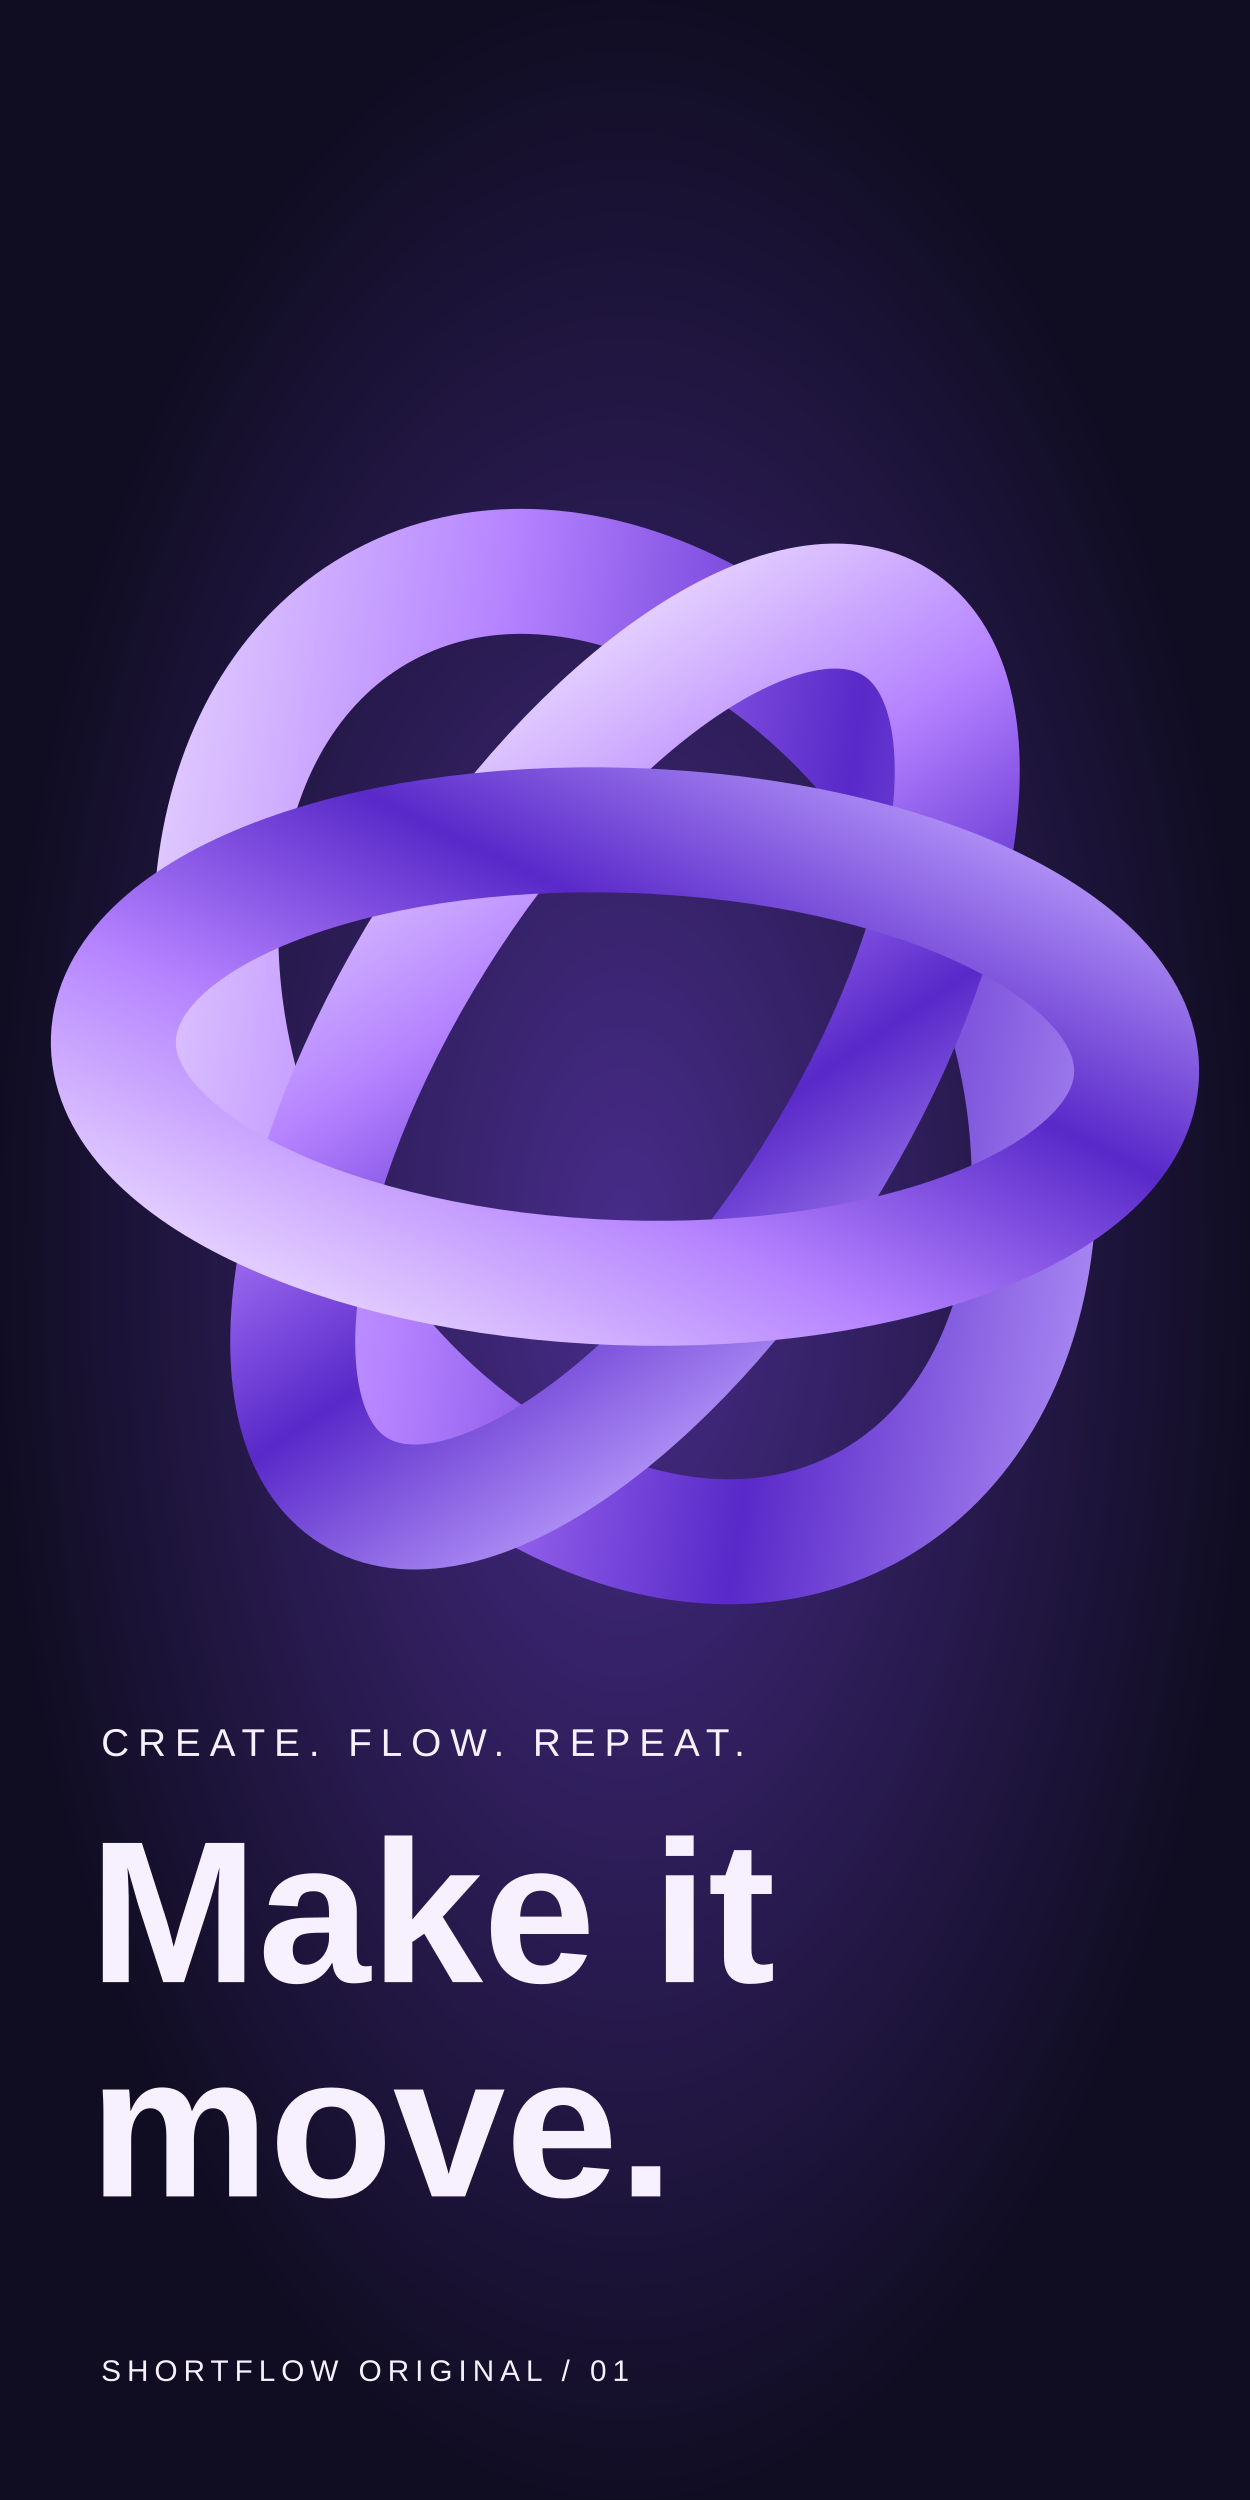
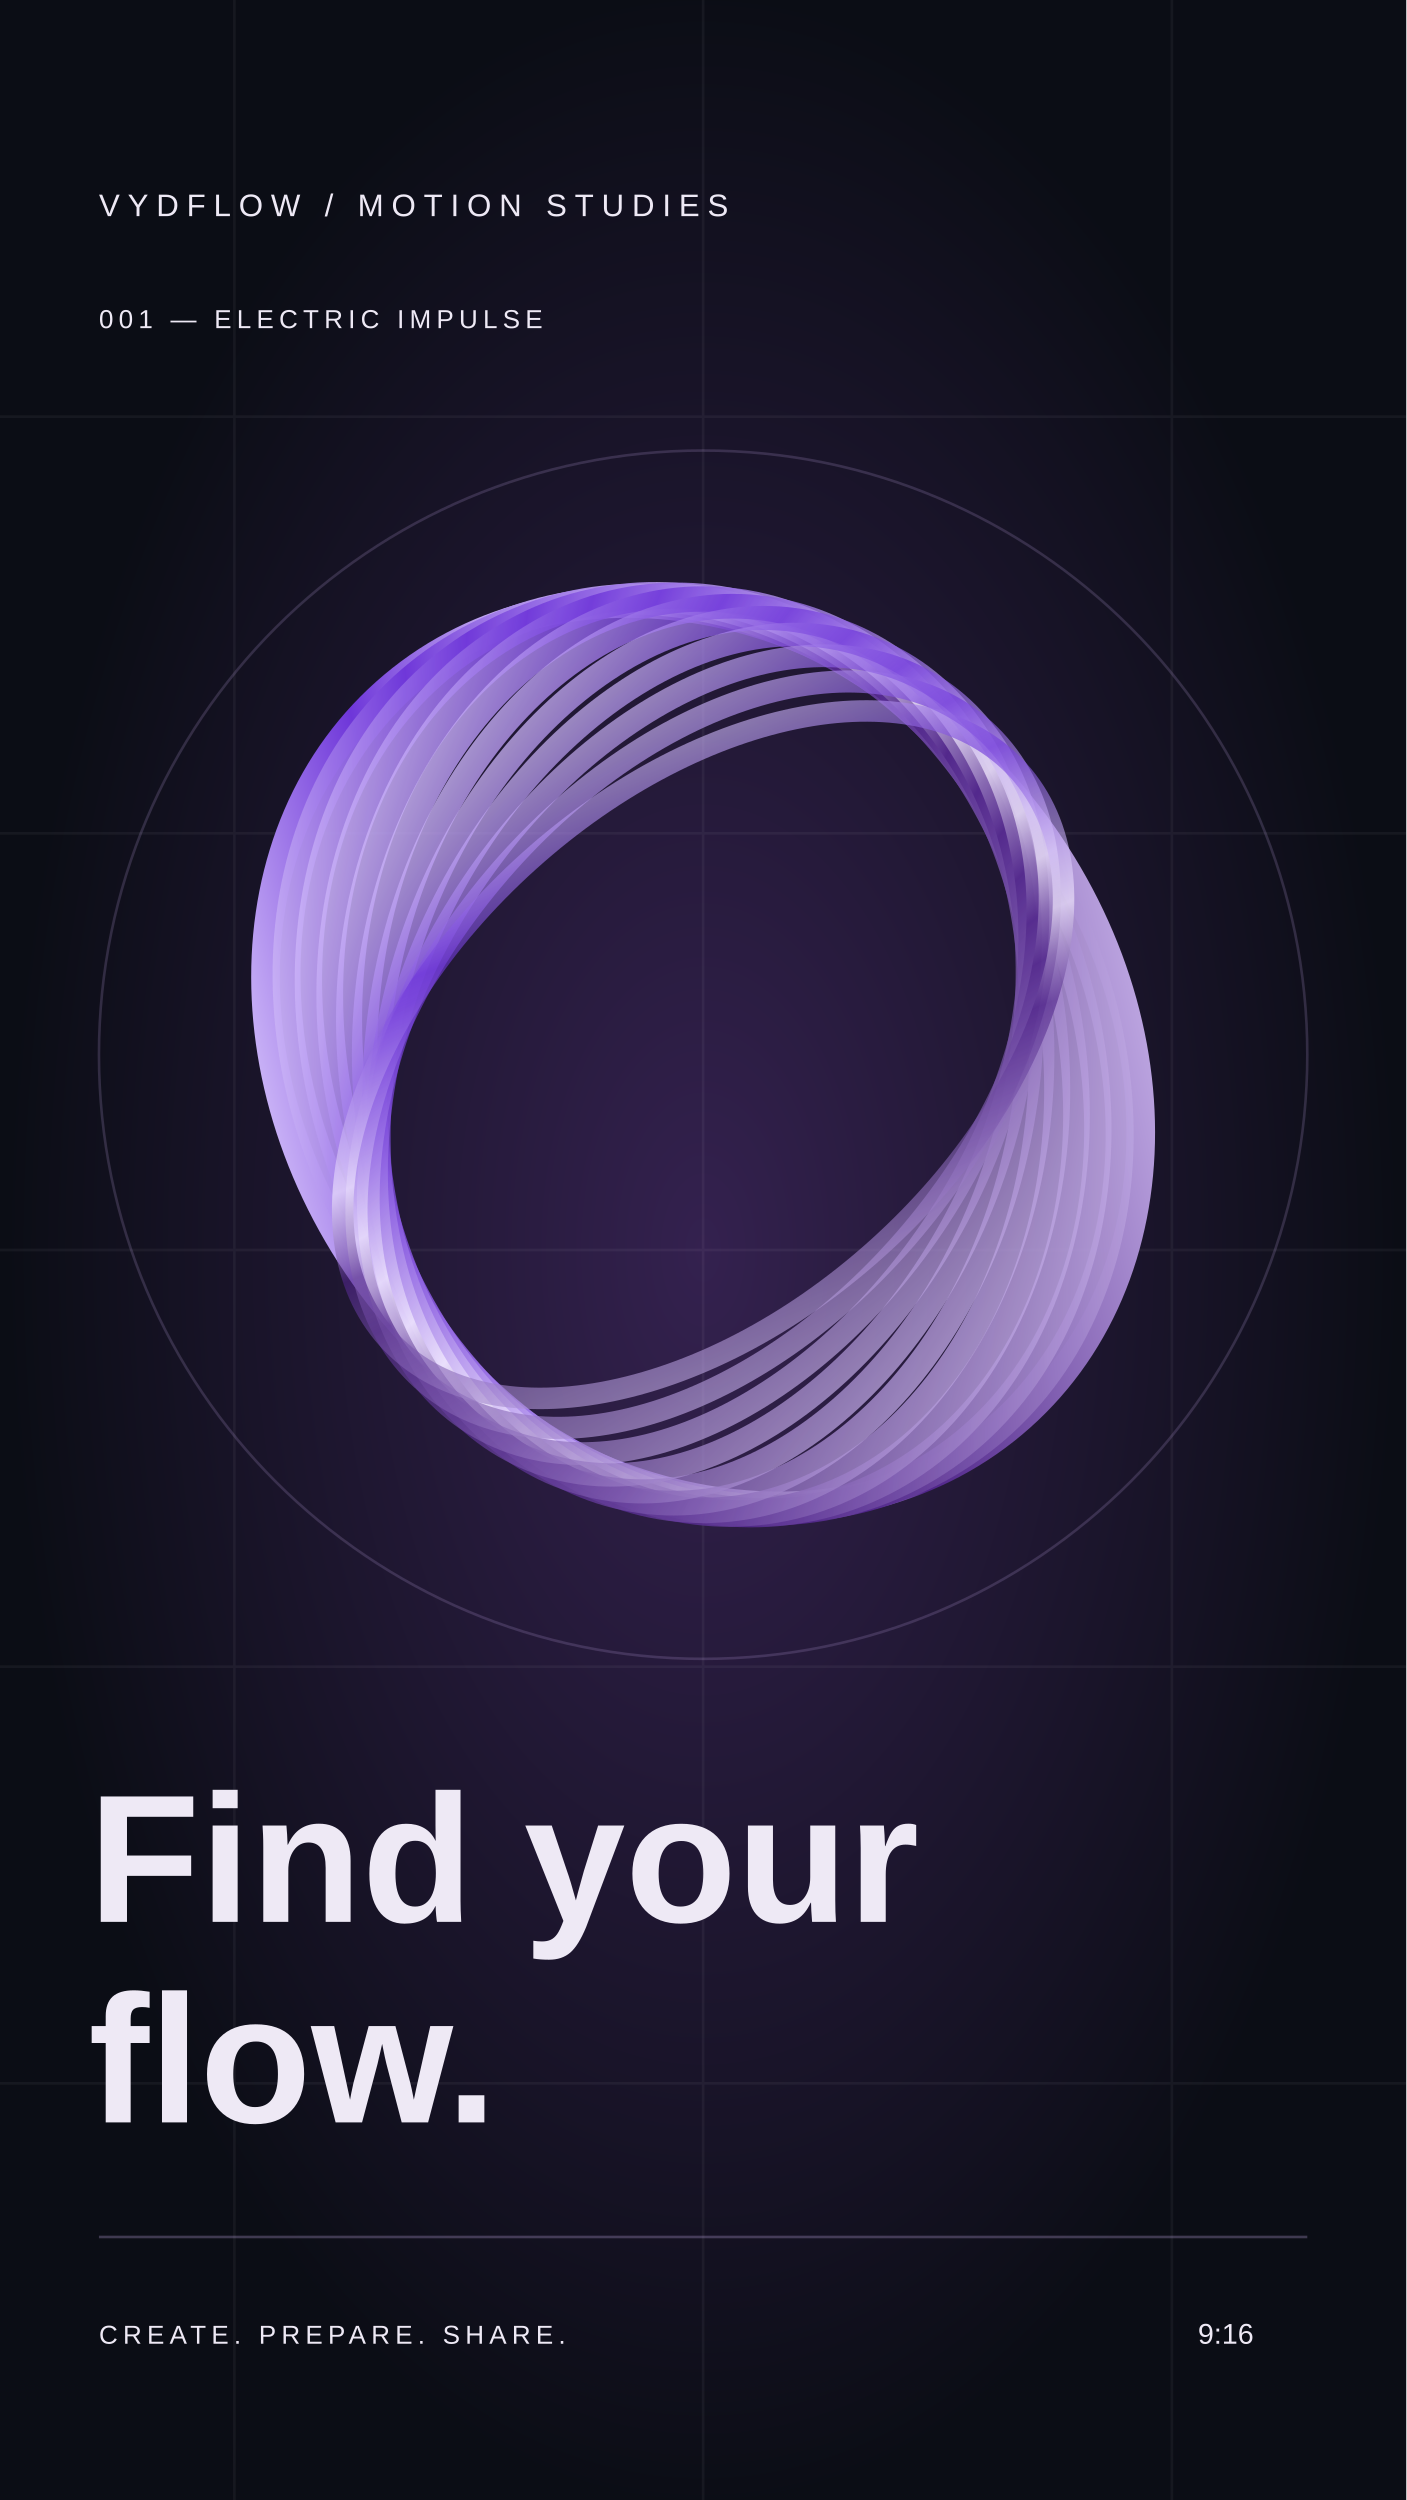
- <svg xmlns="http://www.w3.org/2000/svg" width="420" height="840" viewBox="0 0 420 840">
+ <svg xmlns="http://www.w3.org/2000/svg" width="540" height="960" viewBox="0 0 540 960">
  <defs>
    <radialGradient id="bg">
-       <stop stop-color="#482c8a" />
-       <stop offset="1" stop-color="#100d22" />
+       <stop stop-color="#34214f" />
+       <stop offset="1" stop-color="#0b0d15" />
    </radialGradient>
-     <linearGradient id="r" x2="1" y2="1">
-       <stop stop-color="#eee0ff" />
-       <stop offset=".35" stop-color="#b482ff" />
-       <stop offset=".65" stop-color="#5929c9" />
-       <stop offset="1" stop-color="#c1a5ff" />
+     <linearGradient id="metal" x1="0" x2="1" y1=".2" y2=".8">
+       <stop stop-color="#e5d8ff" />
+       <stop offset=".23" stop-color="#6e36d9" />
+       <stop offset=".49" stop-color="#f4edff" />
+       <stop offset=".62" stop-color="#4f2489" />
+       <stop offset="1" stop-color="#cdb9ee" />
    </linearGradient>
  </defs>
-   <rect width="420" height="840" fill="url(#bg)" />
-   <g fill="none" stroke="url(#r)" stroke-width="42" transform="translate(210 355) rotate(-28)">
-     <ellipse rx="126" ry="172" />
-     <ellipse rx="76" ry="172" transform="rotate(60)" />
-     <ellipse rx="76" ry="172" transform="rotate(-60)" />
+   <rect width="540" height="960" fill="url(#bg)" />
+   <g stroke="#ffffff0c">
+     <path d="M0 160H540M0 320H540M0 480H540M0 640H540M0 800H540M90 0V960M270 0V960M450 0V960" />
  </g>
-   <g fill="#f6f0ff" font-family="Arial,sans-serif">
-     <text x="34" y="590" font-size="13" letter-spacing="3">CREATE. FLOW. REPEAT.</text>
-     <text x="30" y="666" font-size="68" font-weight="700">Make it</text>
-     <text x="30" y="738" font-size="68" font-weight="700">move.</text>
-     <text x="34" y="800" font-size="10" letter-spacing="2">SHORTFLOW ORIGINAL / 01</text>
+   <circle cx="270" cy="405" r="232" fill="none" stroke="#c6acec30" />
+   <g>
+     <ellipse cx="270" cy="405" rx="155" ry="185" transform="rotate(-40 270 405)" fill="none" stroke="url(#metal)" stroke-width="11" opacity="1" />
+     <ellipse cx="270" cy="405" rx="150" ry="183" transform="rotate(-32 270 405)" fill="none" stroke="url(#metal)" stroke-width="10.75" opacity="0.965" />
+     <ellipse cx="270" cy="405" rx="145" ry="181" transform="rotate(-24 270 405)" fill="none" stroke="url(#metal)" stroke-width="10.5" opacity="0.93" />
+     <ellipse cx="270" cy="405" rx="140" ry="179" transform="rotate(-16 270 405)" fill="none" stroke="url(#metal)" stroke-width="10.25" opacity="0.895" />
+     <ellipse cx="270" cy="405" rx="135" ry="177" transform="rotate(-8 270 405)" fill="none" stroke="url(#metal)" stroke-width="10" opacity="0.86" />
+     <ellipse cx="270" cy="405" rx="130" ry="175" transform="rotate(0 270 405)" fill="none" stroke="url(#metal)" stroke-width="9.75" opacity="0.825" />
+     <ellipse cx="270" cy="405" rx="125" ry="173" transform="rotate(8 270 405)" fill="none" stroke="url(#metal)" stroke-width="9.5" opacity="0.79" />
+     <ellipse cx="270" cy="405" rx="120" ry="171" transform="rotate(16 270 405)" fill="none" stroke="url(#metal)" stroke-width="9.25" opacity="0.755" />
+     <ellipse cx="270" cy="405" rx="115" ry="169" transform="rotate(24 270 405)" fill="none" stroke="url(#metal)" stroke-width="9" opacity="0.72" />
+     <ellipse cx="270" cy="405" rx="110" ry="167" transform="rotate(32 270 405)" fill="none" stroke="url(#metal)" stroke-width="8.75" opacity="0.685" />
+     <ellipse cx="270" cy="405" rx="105" ry="165" transform="rotate(40 270 405)" fill="none" stroke="url(#metal)" stroke-width="8.5" opacity="0.65" />
+     <ellipse cx="270" cy="405" rx="100" ry="163" transform="rotate(48 270 405)" fill="none" stroke="url(#metal)" stroke-width="8.25" opacity="0.615" />
+   </g>
+   <g fill="#eee9f5" font-family="Arial,sans-serif">
+     <text x="38" y="83" font-size="12" letter-spacing="3">VYDFLOW / MOTION STUDIES</text>
+     <text x="38" y="126" font-size="10" letter-spacing="2">001 — ELECTRIC IMPULSE</text>
+     <text x="34" y="738" font-size="70" font-weight="700">Find your</text>
+     <text x="34" y="815" font-size="70" font-weight="700">flow.</text>
+     <path d="M38 859H502" stroke="#b8a0d94d" />
+     <text x="38" y="900" font-size="10" letter-spacing="2">CREATE. PREPARE. SHARE.</text>
+     <text x="460" y="900" font-size="11">9:16</text>
  </g>
</svg>
